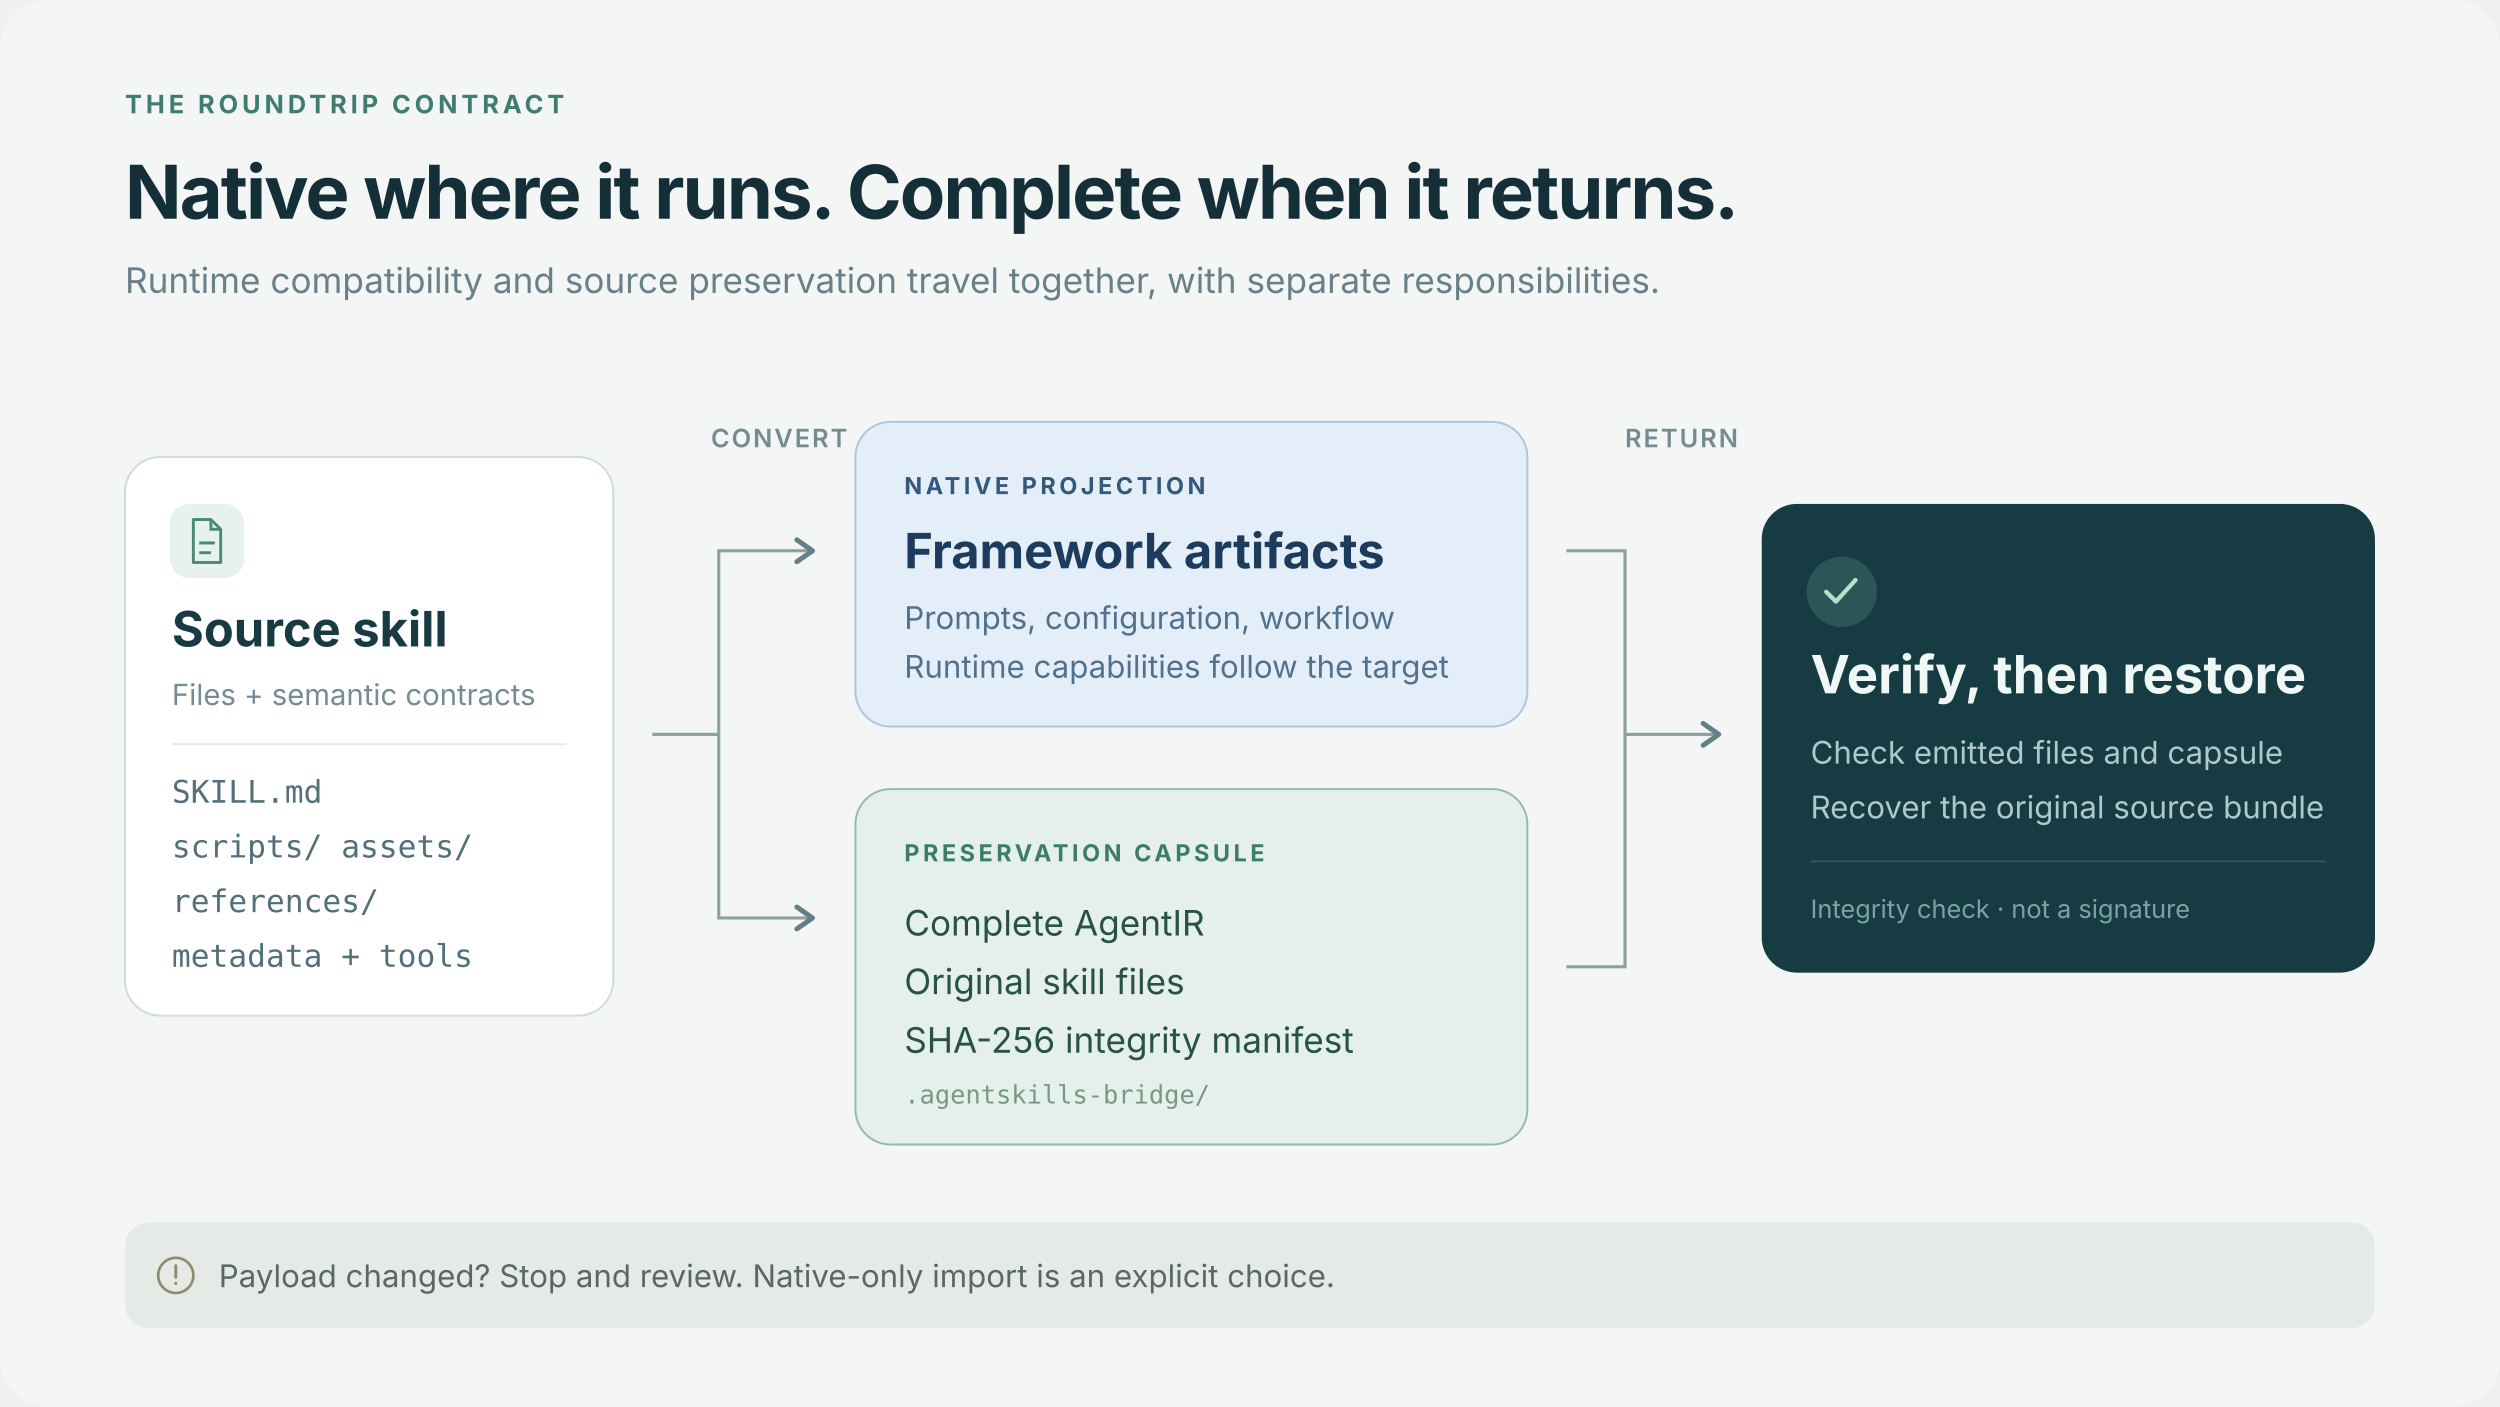
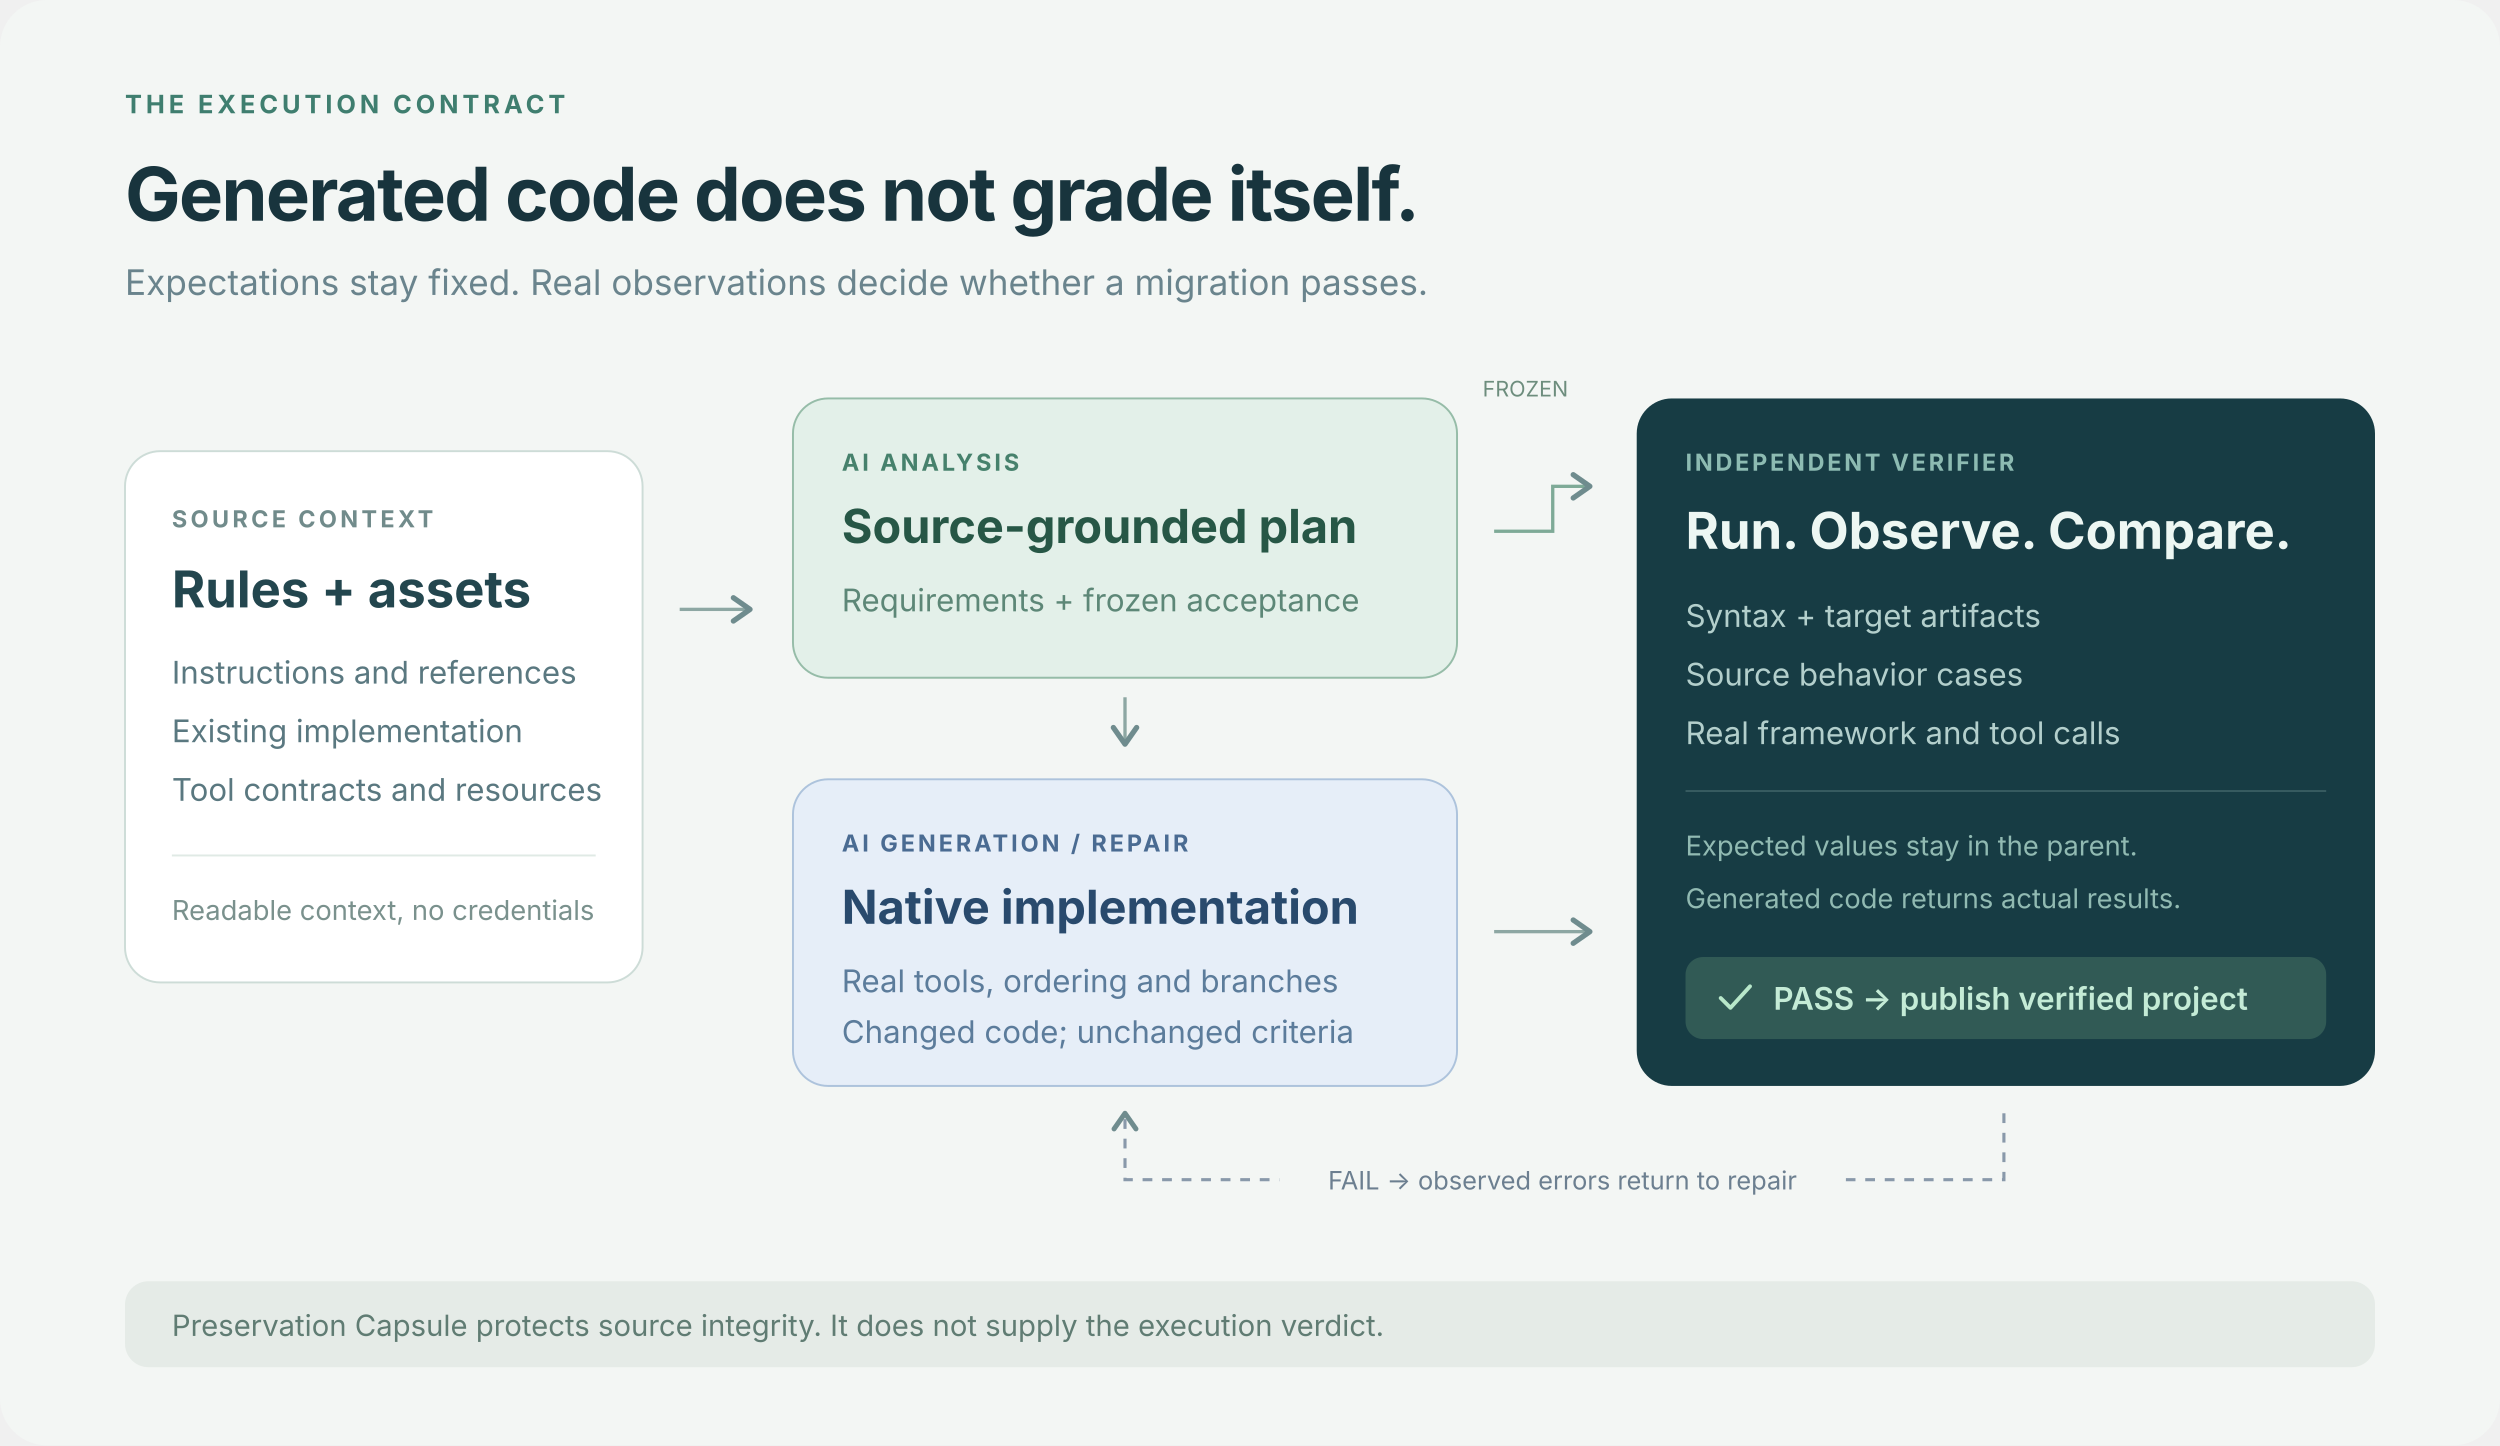
- <svg xmlns="http://www.w3.org/2000/svg" width="1280" height="720" viewBox="0 0 1280 720" fill="none" role="img" aria-labelledby="title desc">
+ <svg xmlns="http://www.w3.org/2000/svg" width="1280" height="740" viewBox="0 0 1280 740" fill="none" role="img" aria-labelledby="title desc">
  <defs>
    <marker id="arrow" markerWidth="9" markerHeight="9" refX="7" refY="4.5" orient="auto">
-       <path d="m2 1 5 3.5L2 8" stroke="#647F88" stroke-width="1.6" stroke-linecap="round" stroke-linejoin="round" />
+       <path d="m2 1 5 3.5L2 8" stroke="#6F8C8E" stroke-width="1.6" stroke-linecap="round" stroke-linejoin="round" />
    </marker>
  </defs>
-   <rect width="1280" height="720" rx="24" fill="#F3F6F4" />
+   <rect width="1280" height="740" rx="24" fill="#F3F6F4" />
  <g font-family="Inter, ui-sans-serif, -apple-system, BlinkMacSystemFont, 'Segoe UI', sans-serif">
-     <text x="64" y="58" fill="#3F7D70" font-size="13" font-weight="650" letter-spacing="2">THE ROUNDTRIP CONTRACT</text>
-     <text x="64" y="112" fill="#142F38" font-size="38" font-weight="650" letter-spacing="-1">Native where it runs. Complete when it returns.</text>
-     <text x="64" y="150" fill="#67808A" font-size="18">Runtime compatibility and source preservation travel together, with separate responsibilities.</text>
-     <rect x="64" y="234" width="250" height="286" rx="18" fill="white" stroke="#CEDBD7" />
-     <rect x="87" y="258" width="38" height="38" rx="10" fill="#E8F2ED" />
-     <path d="M99 266h9l5 5v17H99Z" stroke="#488A78" stroke-width="1.5" stroke-linejoin="round" />
-     <path d="M108 266v5h5m-11 7h8m-8 5h6" stroke="#488A78" stroke-width="1.5" />
-     <text x="88" y="331" fill="#183A43" font-size="25" font-weight="650">Source skill</text>
-     <text x="88" y="361" fill="#748C93" font-size="15">Files + semantic contracts</text>
-     <path d="M88 381h202" stroke="#E2E9E6" />
-     <g fill="#527079" font-size="16" font-family="ui-monospace, SFMono-Regular, Consolas, monospace">
-       <text x="88" y="411">SKILL.md</text>
-       <text x="88" y="439">scripts/  assets/</text>
-       <text x="88" y="467">references/</text>
-       <text x="88" y="495">metadata + tools</text>
+     <text x="64" y="58" fill="#3F7E6F" font-size="13" font-weight="650" letter-spacing="2">THE EXECUTION CONTRACT</text>
+     <text x="64" y="113" fill="#18343D" font-size="38" font-weight="650" letter-spacing="-.9">Generated code does not grade itself.</text>
+     <text x="64" y="151" fill="#6A848D" font-size="18">Expectations stay fixed. Real observations decide whether a migration passes.</text>
+     <rect x="64" y="231" width="265" height="272" rx="18" fill="#FFF" stroke="#CDDCD7" />
+     <text x="88" y="270" fill="#718B8B" font-size="12" font-weight="650" letter-spacing="1.7">SOURCE CONTEXT</text>
+     <text x="88" y="311" fill="#23464E" font-size="26" font-weight="650">Rules + assets</text>
+     <g fill="#5A7880" font-size="16">
+       <text x="88" y="350">Instructions and references</text>
+       <text x="88" y="380">Existing implementation</text>
+       <text x="88" y="410">Tool contracts and resources</text>
    </g>
-     <path d="M334 376h34V282h48" stroke="#8AA39F" stroke-width="1.6" marker-end="url(#arrow)" />
-     <path d="M368 376v94h48" stroke="#8AA39F" stroke-width="1.6" marker-end="url(#arrow)" />
-     <text x="364" y="229" fill="#738B91" font-size="13" font-weight="600" letter-spacing="1">CONVERT</text>
-     <rect x="438" y="216" width="344" height="156" rx="18" fill="#E4EEF8" stroke="#ADC5DF" />
-     <text x="463" y="253" fill="#33597C" font-size="12" font-weight="650" letter-spacing="1.8">NATIVE PROJECTION</text>
-     <text x="463" y="291" fill="#1C3B5D" font-size="25" font-weight="650">Framework artifacts</text>
-     <text x="463" y="322" fill="#52718D" font-size="16">Prompts, configuration, workflow</text>
-     <text x="463" y="347" fill="#52718D" font-size="16">Runtime capabilities follow the target</text>
-     <rect x="438" y="404" width="344" height="182" rx="18" fill="#E4F0E9" stroke="#94BBA7" />
-     <text x="463" y="441" fill="#3D7D66" font-size="12" font-weight="650" letter-spacing="1.8">PRESERVATION CAPSULE</text>
-     <g fill="#285342" font-size="18">
-       <text x="463" y="479">Complete AgentIR</text>
-       <text x="463" y="509">Original skill files</text>
-       <text x="463" y="539">SHA-256 integrity manifest</text>
+     <path d="M88 438h217" stroke="#E0EAE5" />
+     <text x="88" y="471" fill="#7A918D" font-size="14">Readable context, no credentials</text>
+     <path d="M348 312h36" stroke="#8DA7A3" stroke-width="1.7" marker-end="url(#arrow)" />
+     <rect x="406" y="204" width="340" height="143" rx="18" fill="#E3F0E9" stroke="#96BCA8" />
+     <text x="431" y="241" fill="#46816C" font-size="12" font-weight="650" letter-spacing="1.5">AI ANALYSIS</text>
+     <text x="431" y="278" fill="#275746" font-size="24" font-weight="650">Source-grounded plan</text>
+     <text x="431" y="313" fill="#5D8777" font-size="16">Requirements + frozen acceptance</text>
+     <path d="M576 357v24" stroke="#8DA7A3" stroke-width="1.7" marker-end="url(#arrow)" />
+     <rect x="406" y="399" width="340" height="157" rx="18" fill="#E6EEF8" stroke="#ADC3DC" />
+     <text x="431" y="436" fill="#4A6B92" font-size="12" font-weight="650" letter-spacing="1.5">AI GENERATION / REPAIR</text>
+     <text x="431" y="473" fill="#294A6D" font-size="24" font-weight="650">Native implementation</text>
+     <text x="431" y="508" fill="#5C7C9B" font-size="16">Real tools, ordering and branches</text>
+     <text x="431" y="534" fill="#5C7C9B" font-size="16">Changed code; unchanged criteria</text>
+     <path d="M765 272h30V249h19" stroke="#7EAA97" stroke-width="1.7" marker-end="url(#arrow)" />
+     <text x="781" y="203" fill="#6D8D7D" font-size="11" text-anchor="middle">FROZEN</text>
+     <path d="M765 477h49" stroke="#8DA7A3" stroke-width="1.7" marker-end="url(#arrow)" />
+     <rect x="838" y="204" width="378" height="352" rx="18" fill="#173C44" />
+     <text x="863" y="241" fill="#8DBBB2" font-size="12" font-weight="650" letter-spacing="1.4">INDEPENDENT VERIFIER</text>
+     <text x="863" y="281" fill="#EDF7F3" font-size="26" font-weight="650">Run. Observe. Compare.</text>
+     <g fill="#B3CFCC" font-size="16">
+       <text x="863" y="321">Syntax + target artifacts</text>
+       <text x="863" y="351">Source behavior cases</text>
+       <text x="863" y="381">Real framework and tool calls</text>
    </g>
-     <text x="463" y="565" fill="#779889" font-size="13" font-family="ui-monospace, SFMono-Regular, Consolas, monospace">.agentskills-bridge/</text>
-     <path d="M802 282h30v94h48M802 495h30V376h48" stroke="#8AA39F" stroke-width="1.6" marker-end="url(#arrow)" />
-     <text x="832" y="229" fill="#738B91" font-size="13" font-weight="600" letter-spacing="1">RETURN</text>
-     <rect x="902" y="258" width="314" height="240" rx="18" fill="#173B43" />
-     <circle cx="943" cy="303" r="18" fill="#2C5558" />
-     <path d="m935 303 5 5 10-11" stroke="#B1E2CC" stroke-width="2.2" stroke-linecap="round" stroke-linejoin="round" />
-     <text x="927" y="355" fill="#EFF8F5" font-size="27" font-weight="650">Verify, then restore</text>
-     <text x="927" y="391" fill="#AEC9CA" font-size="16">Check emitted files and capsule</text>
-     <text x="927" y="419" fill="#AEC9CA" font-size="16">Recover the original source bundle</text>
-     <path d="M927 441h264" stroke="#34565D" />
-     <text x="927" y="470" fill="#78A5A1" font-size="13">Integrity check · not a signature</text>
-     <rect x="64" y="626" width="1152" height="54" rx="12" fill="#E6EAE7" />
-     <circle cx="90" cy="653" r="9" stroke="#8E8D70" stroke-width="1.4" />
-     <path d="M90 648v6m0 3v.2" stroke="#8E8D70" stroke-width="1.5" stroke-linecap="round" />
-     <text x="112" y="659" fill="#586963" font-size="16">Payload changed? Stop and review. Native-only import is an explicit choice.</text>
+     <path d="M863 405h328" stroke="#375B60" />
+     <text x="863" y="438" fill="#91BAB2" font-size="14">Expected values stay in the parent.</text>
+     <text x="863" y="465" fill="#91BAB2" font-size="14">Generated code returns actual results.</text>
+     <rect x="863" y="490" width="328" height="42" rx="9" fill="#315A55" />
+     <path d="m881 511 5 5 10-11" stroke="#B8E8CA" stroke-width="2" stroke-linecap="round" stroke-linejoin="round" />
+     <text x="908" y="517" fill="#C4EBD6" font-size="16" font-weight="600">PASS → publish verified project</text>
+     <path d="M1026 570v34H576v-34" stroke="#8999AA" stroke-width="1.6" stroke-dasharray="5 5" marker-end="url(#arrow)" />
+     <rect x="655" y="589" width="290" height="29" rx="14.5" fill="#F3F6F4" />
+     <text x="800" y="609" text-anchor="middle" fill="#6C7F90" font-size="13">FAIL → observed errors return to repair</text>
+     <rect x="64" y="656" width="1152" height="44" rx="12" fill="#E5EBE7" />
+     <text x="88" y="684" fill="#607C73" font-size="15">Preservation Capsule protects source integrity. It does not supply the execution verdict.</text>
  </g>
</svg>
